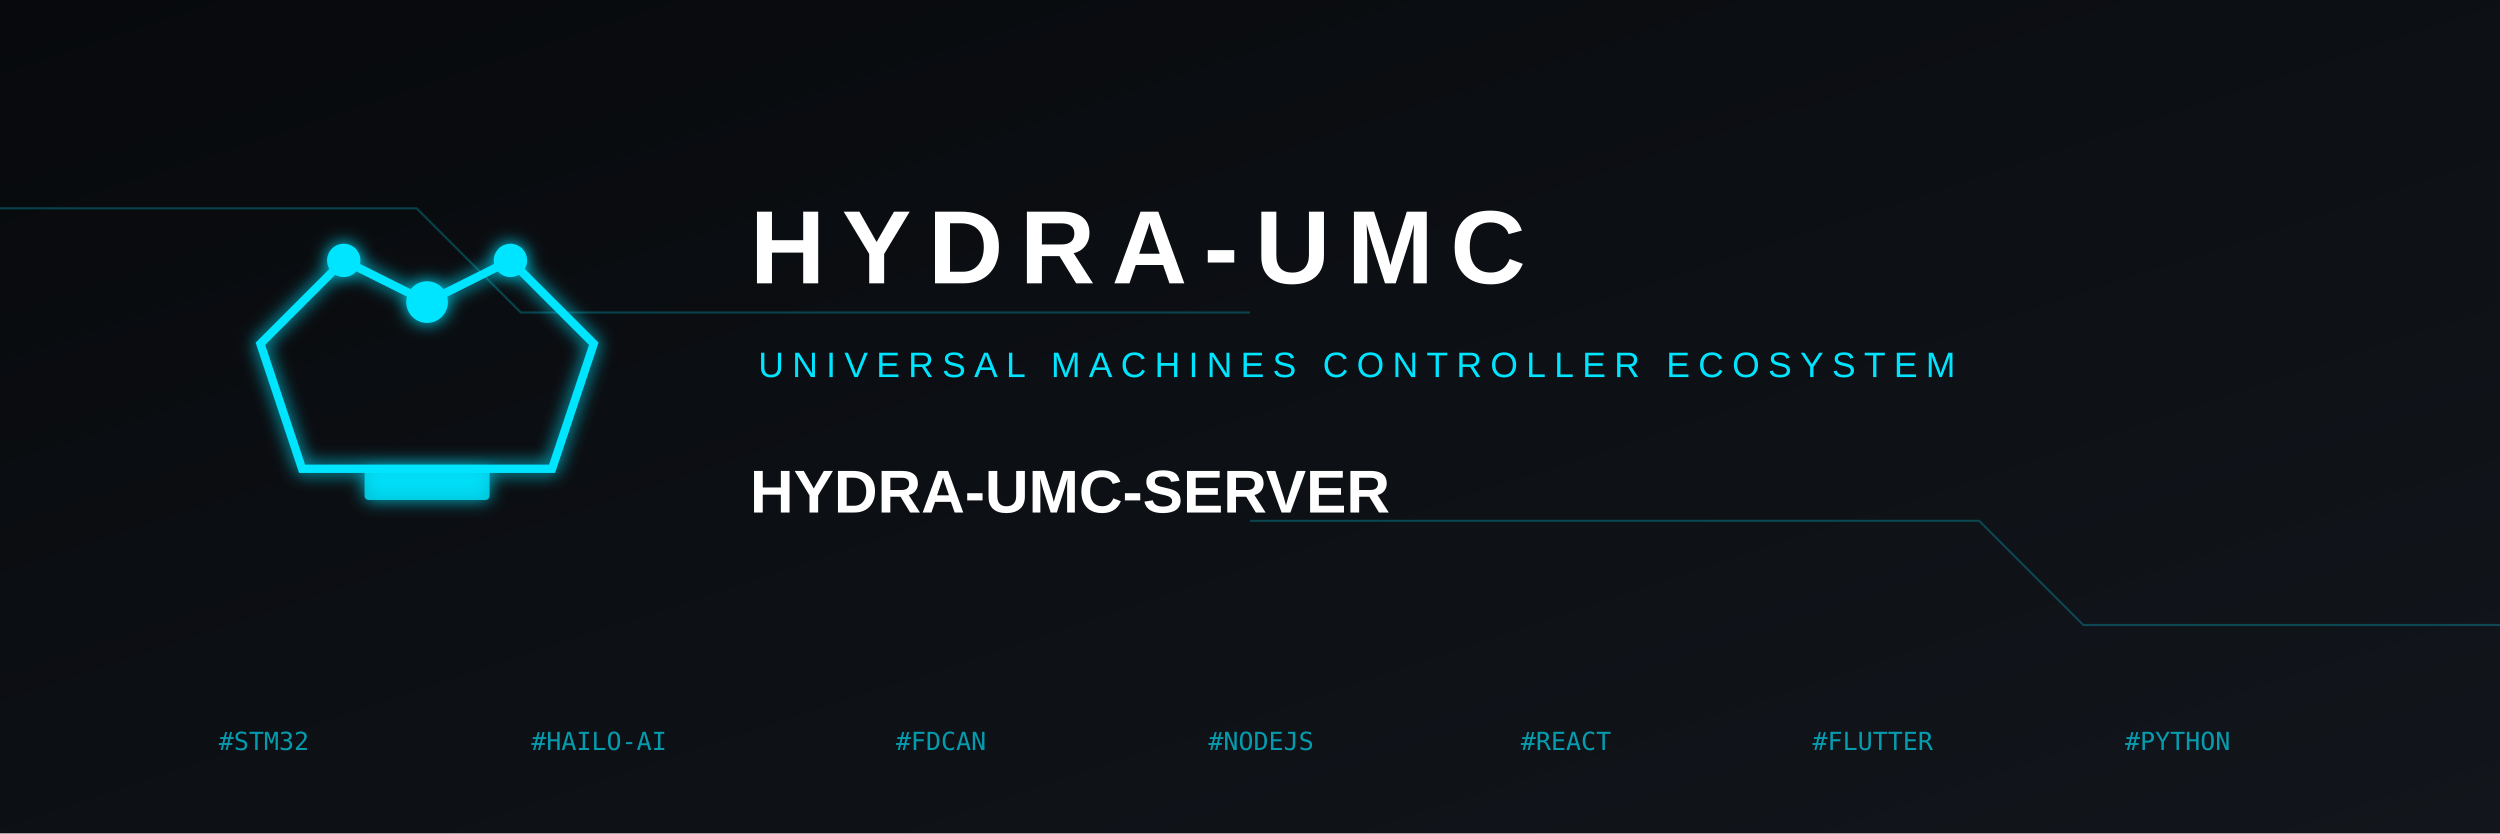
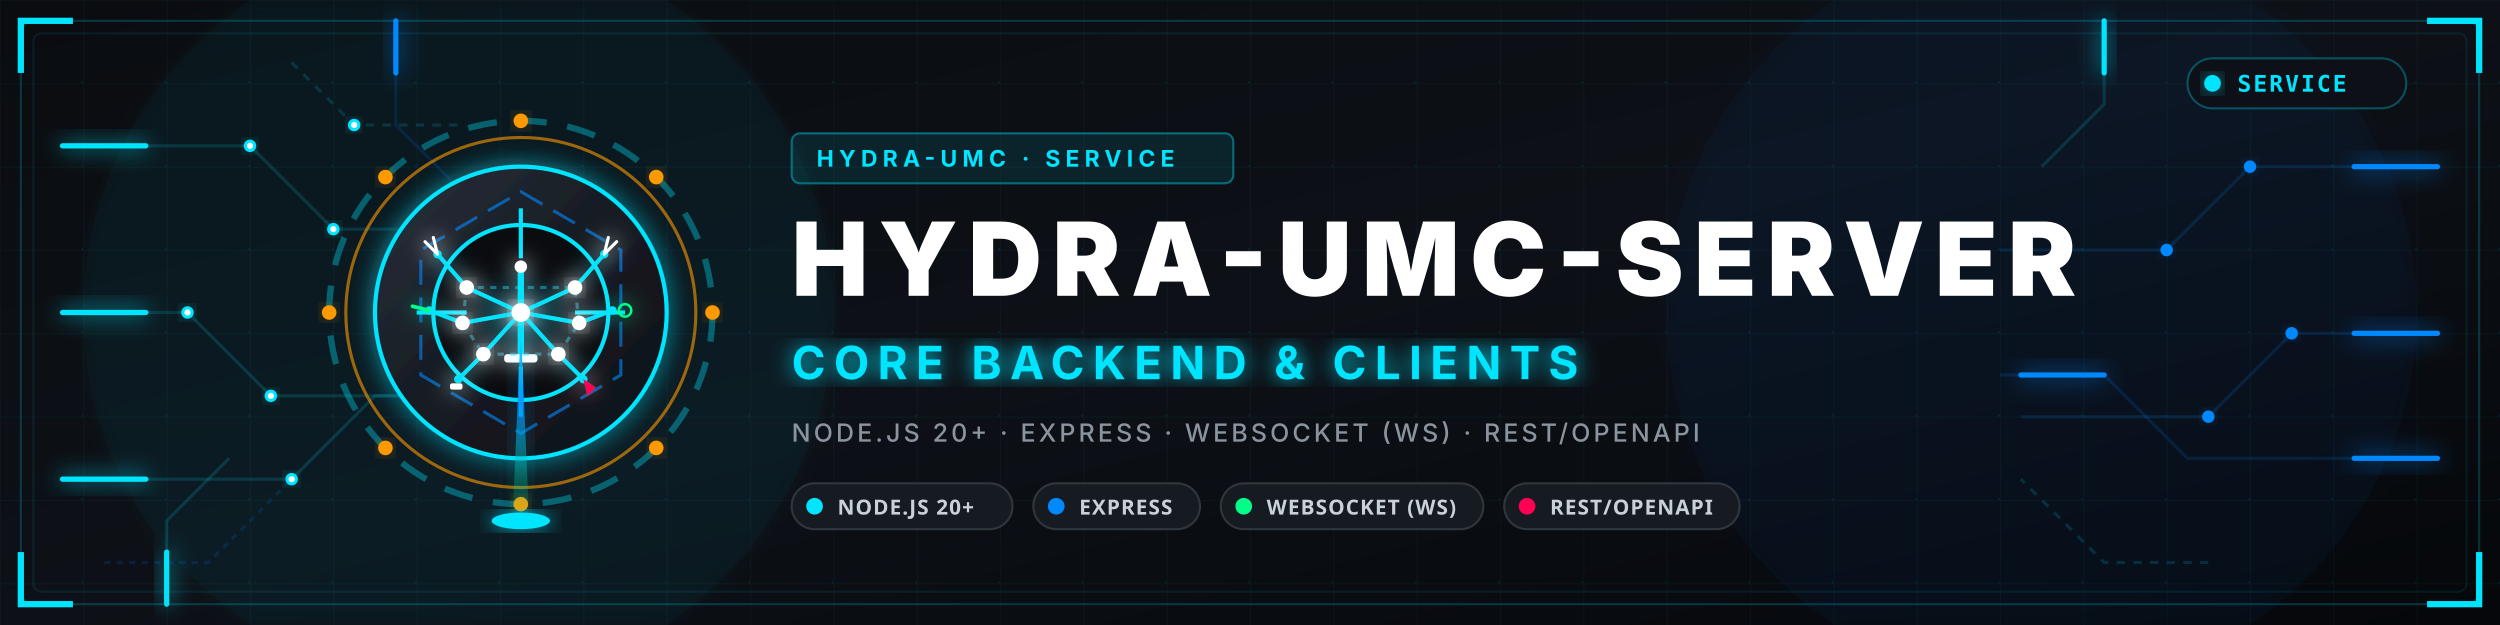
- <svg xmlns="http://www.w3.org/2000/svg" viewBox="0 0 1200 400" role="img" aria-labelledby="title desc">
+ <svg xmlns="http://www.w3.org/2000/svg" viewBox="0 0 1200 300" width="100%" height="100%">
  <defs>
-     <linearGradient id="bg" x1="0%" y1="0%" x2="100%" y2="100%">
-       <stop stop-color="#07090C" />
-       <stop offset="1" stop-color="#12161C" />
-     </linearGradient>
-     <filter id="g">
-       <feGaussianBlur stdDeviation="4" result="b" />
+     <linearGradient id="bgGlow" x1="0%" y1="0%" x2="100%" y2="100%">
+       <stop offset="0%" stop-color="#0A0C10" />
+       <stop offset="50%" stop-color="#0D1117" />
+       <stop offset="100%" stop-color="#05070A" />
+     </linearGradient>
+     <linearGradient id="cyanGlow" x1="0%" y1="0%" x2="100%" y2="0%">
+       <stop offset="0%" stop-color="#00E5FF" stop-opacity="0.8" />
+       <stop offset="100%" stop-color="#0088FF" stop-opacity="0.9" />
+     </linearGradient>
+     <linearGradient id="hydraCyanGlow" x1="0%" y1="0%" x2="100%" y2="100%">
+       <stop offset="0%" stop-color="#00F0FF" />
+       <stop offset="100%" stop-color="#0077FF" />
+     </linearGradient>
+     <linearGradient id="laserBeam" x1="0%" y1="0%" x2="0%" y2="100%">
+       <stop offset="0%" stop-color="#00E5FF" stop-opacity="1" />
+       <stop offset="40%" stop-color="#0088FF" stop-opacity="0.8" />
+       <stop offset="100%" stop-color="#00FF88" stop-opacity="0" />
+     </linearGradient>
+     <linearGradient id="metalGradient" x1="0%" y1="0%" x2="100%" y2="100%">
+       <stop offset="0%" stop-color="#2A303C" />
+       <stop offset="50%" stop-color="#161B22" />
+       <stop offset="100%" stop-color="#0D1117" />
+     </linearGradient>
+     <filter id="glowCyan" x="-20%" y="-20%" width="140%" height="140%">
+       <feGaussianBlur stdDeviation="5" result="blur" />
      <feMerge>
-         <feMergeNode in="b" />
+         <feMergeNode in="blur" />
        <feMergeNode in="SourceGraphic" />
      </feMerge>
    </filter>
+     <filter id="glowBlue" x="-20%" y="-20%" width="140%" height="140%">
+       <feGaussianBlur stdDeviation="6" result="blur" />
+       <feMerge>
+         <feMergeNode in="blur" />
+         <feMergeNode in="SourceGraphic" />
+       </feMerge>
+     </filter>
+     <filter id="glowBeam" x="-30%" y="-30%" width="160%" height="160%">
+       <feGaussianBlur stdDeviation="8" result="blur" />
+       <feMerge>
+         <feMergeNode in="blur" />
+         <feMergeNode in="SourceGraphic" />
+       </feMerge>
+     </filter>
+     <pattern id="cyberGrid" width="40" height="40" patternUnits="userSpaceOnUse">
+       <path d="M 40 0 L 0 0 0 40" fill="none" stroke="#00E5FF" stroke-opacity="0.04" stroke-width="1" />
+       <circle cx="40" cy="40" r="1" fill="#00E5FF" fill-opacity="0.1" />
+     </pattern>
+     <g id="pcbNode">
+       <circle cx="0" cy="0" r="3" fill="#00E5FF" filter="url(#glowCyan)" />
+       <circle cx="0" cy="0" r="1.5" fill="#FFFFFF" />
+     </g>
  </defs>
-   <rect width="1200" height="400" fill="url(#bg)" />
-   <g fill="none" stroke="#00E5FF" stroke-width="1" opacity=".25">
-     <path d="M0 100H200L250 150H600" />
-     <path d="M1200 300H1000L950 250H600" />
-   </g>
-   <g transform="translate(205 185)" filter="url(#g)">
-     <path d="M-60,40 -80,-20 -40,-60 0,-40 40,-60 80,-20 60,40Z" fill="none" stroke="#00E5FF" stroke-width="4" />
-     <circle cy="-40" r="10" fill="#00E5FF" />
-     <circle cx="-40" cy="-60" r="8" fill="#00E5FF" />
-     <circle cx="40" cy="-60" r="8" fill="#00E5FF" />
-     <rect x="-30" y="40" width="60" height="15" rx="2" fill="#00E5FF" opacity=".8" />
-   </g>
-   <text x="360" y="136" font-family="Arial,sans-serif" font-size="50" font-weight="bold" fill="#FFF" letter-spacing="8">HYDRA-UMC</text>
-   <text x="364" y="181" font-family="Arial,sans-serif" font-size="17" fill="#00E5FF" letter-spacing="4">UNIVERSAL MACHINES CONTROLLER ECOSYSTEM</text>
-   <text x="360" y="246" font-family="Arial,sans-serif" font-size="29" font-weight="bold" fill="#FFF">HYDRA-UMC-SERVER</text>
-   <g font-family="monospace" font-size="12" fill="#00E5FF" opacity=".65">
-     <text x="105" y="360">#STM32</text>
-     <text x="255" y="360">#HAILO-AI</text>
-     <text x="430" y="360">#FDCAN</text>
-     <text x="580" y="360">#NODEJS</text>
-     <text x="730" y="360">#REACT</text>
-     <text x="870" y="360">#FLUTTER</text>
-     <text x="1020" y="360">#PYTHON</text>
+   <rect width="1200" height="300" fill="url(#bgGlow)" />
+   <rect width="1200" height="300" fill="url(#cyberGrid)" />
+   <circle cx="220" cy="150" r="180" fill="#00E5FF" fill-opacity="0.03" filter="url(#glowCyan)">
+     <animate attributeName="fill-opacity" values="0.02;0.05;0.02" dur="6s" repeatCount="indefinite" />
+   </circle>
+   <circle cx="980" cy="150" r="180" fill="#0077FF" fill-opacity="0.03" filter="url(#glowBlue)">
+     <animate attributeName="fill-opacity" values="0.02;0.05;0.02" dur="6s" repeatCount="indefinite" />
+   </circle>
+   <rect x="10" y="10" width="1180" height="280" fill="none" stroke="#00E5FF" stroke-opacity="0.2" stroke-width="1" rx="6" />
+   <rect x="16" y="16" width="1168" height="268" fill="none" stroke="#00E5FF" stroke-opacity="0.08" stroke-width="1" rx="4" />
+   <path d="M 10 35 L 10 10 L 35 10" fill="none" stroke="#00E5FF" stroke-width="3">
+     <animate attributeName="stroke-opacity" values="0.6;1;0.6" dur="3s" repeatCount="indefinite" />
+   </path>
+   <path d="M 1190 35 L 1190 10 L 1165 10" fill="none" stroke="#00E5FF" stroke-width="3">
+     <animate attributeName="stroke-opacity" values="0.6;1;0.6" dur="3s" repeatCount="indefinite" />
+   </path>
+   <path d="M 10 265 L 10 290 L 35 290" fill="none" stroke="#00E5FF" stroke-width="3">
+     <animate attributeName="stroke-opacity" values="0.6;1;0.6" dur="3s" repeatCount="indefinite" />
+   </path>
+   <path d="M 1190 265 L 1190 290 L 1165 290" fill="none" stroke="#00E5FF" stroke-width="3">
+     <animate attributeName="stroke-opacity" values="0.6;1;0.6" dur="3s" repeatCount="indefinite" />
+   </path>
+   <g stroke="#00E5FF" stroke-opacity="0.15" stroke-width="1.5" fill="none">
+     <path d="M 30 70 L 120 70 L 160 110 L 240 110" />
+     <path d="M 30 150 L 90 150 L 130 190 L 220 190" />
+     <path d="M 30 230 L 140 230 L 180 190 L 210 190" />
+     <path d="M 80 290 L 80 250 L 110 220" />
+     <path d="M 190 10 L 190 60 L 220 90" stroke="#0077FF" stroke-opacity="0.15" />
+     <path d="M 140 30 L 170 60 L 220 60" stroke-dasharray="4,4" />
+     <path d="M 50 270 L 100 270 L 140 230" stroke="#0077FF" stroke-opacity="0.15" stroke-dasharray="3,3" />
+   </g>
+   <g fill="none" stroke-linecap="round" stroke-linejoin="round">
+     <path d="M 30 70 L 120 70 L 160 110 L 240 110" stroke="#00E5FF" stroke-width="2.5" stroke-dasharray="40, 240" filter="url(#glowCyan)">
+       <animate attributeName="stroke-dashoffset" values="280;0" dur="3s" repeatCount="indefinite" />
+     </path>
+     <path d="M 30 150 L 90 150 L 130 190 L 220 190" stroke="#00E5FF" stroke-width="2.5" stroke-dasharray="40, 220" filter="url(#glowCyan)">
+       <animate attributeName="stroke-dashoffset" values="260;0" dur="3.5s" repeatCount="indefinite" />
+     </path>
+     <path d="M 30 230 L 140 230 L 180 190 L 210 190" stroke="#00E5FF" stroke-width="2.5" stroke-dasharray="40, 230" filter="url(#glowCyan)">
+       <animate attributeName="stroke-dashoffset" values="270;0" dur="3.2s" repeatCount="indefinite" />
+     </path>
+     <path d="M 80 290 L 80 250 L 110 220" stroke="#00E5FF" stroke-width="2.5" stroke-dasharray="25, 100" filter="url(#glowCyan)">
+       <animate attributeName="stroke-dashoffset" values="125;0" dur="2.5s" repeatCount="indefinite" />
+     </path>
+     <path d="M 190 10 L 190 60 L 220 90" stroke="#0088FF" stroke-width="2.5" stroke-dasharray="25, 90" filter="url(#glowBlue)">
+       <animate attributeName="stroke-dashoffset" values="115;0" dur="2.8s" repeatCount="indefinite" />
+     </path>
+   </g>
+   <use href="#pcbNode" x="120" y="70" />
+   <use href="#pcbNode" x="160" y="110" />
+   <use href="#pcbNode" x="90" y="150" />
+   <use href="#pcbNode" x="130" y="190" />
+   <use href="#pcbNode" x="140" y="230" />
+   <use href="#pcbNode" x="170" y="60" />
+   <g stroke="#0088FF" stroke-opacity="0.15" stroke-width="1.5" fill="none">
+     <path d="M 1170 80 L 1080 80 L 1040 120 L 960 120" />
+     <path d="M 1170 160 L 1100 160 L 1060 200 L 970 200" />
+     <path d="M 1170 220 L 1050 220 L 1010 180 M 1010 180 L 960 180" />
+     <path d="M 1010 10 L 1010 50 L 980 80" stroke="#00E5FF" stroke-opacity="0.15" />
+     <path d="M 1060 270 L 1010 270 L 970 230" stroke="#00E5FF" stroke-opacity="0.15" stroke-dasharray="4,4" />
+   </g>
+   <g fill="none" stroke-linecap="round" stroke-linejoin="round">
+     <path d="M 1170 80 L 1080 80 L 1040 120 L 960 120" stroke="#0088FF" stroke-width="2.5" stroke-dasharray="40, 230" filter="url(#glowBlue)">
+       <animate attributeName="stroke-dashoffset" values="0;270" dur="3.5s" repeatCount="indefinite" />
+     </path>
+     <path d="M 1170 160 L 1100 160 L 1060 200 L 970 200" stroke="#0088FF" stroke-width="2.5" stroke-dasharray="40, 240" filter="url(#glowBlue)">
+       <animate attributeName="stroke-dashoffset" values="0;280" dur="3.8s" repeatCount="indefinite" />
+     </path>
+     <path d="M 1170 220 L 1050 220 L 1010 180 M 1010 180 L 960 180" stroke="#0088FF" stroke-width="2.5" stroke-dasharray="40, 250" filter="url(#glowBlue)">
+       <animate attributeName="stroke-dashoffset" values="0;290" dur="4s" repeatCount="indefinite" />
+     </path>
+     <path d="M 1010 10 L 1010 50 L 980 80" stroke="#00E5FF" stroke-width="2.5" stroke-dasharray="25, 95" filter="url(#glowCyan)">
+       <animate attributeName="stroke-dashoffset" values="0;120" dur="2.6s" repeatCount="indefinite" />
+     </path>
+   </g>
+   <circle cx="1080" cy="80" r="3" fill="#0088FF" filter="url(#glowBlue)" />
+   <circle cx="1040" cy="120" r="3" fill="#0088FF" filter="url(#glowBlue)" />
+   <circle cx="1100" cy="160" r="3" fill="#0088FF" filter="url(#glowBlue)" />
+   <circle cx="1060" cy="200" r="3" fill="#0088FF" filter="url(#glowBlue)" />
+   <g transform="translate(250, 150)">
+     <g>
+       <circle cx="0" cy="0" r="92" fill="none" stroke="#00E5FF" stroke-opacity="0.35" stroke-width="3" stroke-dasharray="14,10" />
+       <circle cx="0" cy="0" r="84" fill="none" stroke="#FF9900" stroke-opacity="0.6" stroke-width="1.5" />
+       <circle cx="92" cy="0" r="3.5" fill="#FF9900" filter="url(#glowBlue)" />
+       <circle cx="65" cy="65" r="3.5" fill="#FF9900" filter="url(#glowBlue)" />
+       <circle cx="0" cy="92" r="3.5" fill="#FF9900" filter="url(#glowBlue)" />
+       <circle cx="-65" cy="65" r="3.5" fill="#FF9900" filter="url(#glowBlue)" />
+       <circle cx="-92" cy="0" r="3.5" fill="#FF9900" filter="url(#glowBlue)" />
+       <circle cx="-65" cy="-65" r="3.5" fill="#FF9900" filter="url(#glowBlue)" />
+       <circle cx="0" cy="-92" r="3.5" fill="#FF9900" filter="url(#glowBlue)" />
+       <circle cx="65" cy="-65" r="3.5" fill="#FF9900" filter="url(#glowBlue)" />
+       <animateTransform attributeName="transform" type="rotate" from="0 0 0" to="360 0 0" dur="25s" repeatCount="indefinite" />
+     </g>
+     <circle cx="0" cy="0" r="70" fill="url(#metalGradient)" stroke="#00E5FF" stroke-width="2" filter="url(#glowCyan)" />
+     <g>
+       <polygon points="0,-58 48,-30 48,30 0,58 -48,30 -48,-30" fill="none" stroke="#0088FF" stroke-width="1.5" stroke-dasharray="12,6" opacity="0.6" />
+       <animateTransform attributeName="transform" type="rotate" from="360 0 0" to="0 0 0" dur="18s" repeatCount="indefinite" />
+     </g>
+     <circle cx="0" cy="0" r="42" fill="#0A0C10" stroke="#00E5FF" stroke-width="2" />
+     <line x1="-50" y1="0" x2="-26" y2="0" stroke="#00E5FF" stroke-width="2" />
+     <line x1="26" y1="0" x2="50" y2="0" stroke="#00E5FF" stroke-width="2" />
+     <line x1="0" y1="-50" x2="0" y2="-26" stroke="#00E5FF" stroke-width="2" />
+     <line x1="0" y1="26" x2="0" y2="50" stroke="#00E5FF" stroke-width="2" />
+     <g id="hydra8ArmSystem" filter="url(#glowCyan)">
+       <line x1="0" y1="0" x2="0" y2="22" stroke="#00E5FF" stroke-width="3" stroke-linecap="round" />
+       <rect x="-8" y="20" width="16" height="4" rx="1.5" fill="#FFFFFF" />
+       <line x1="0" y1="0" x2="0" y2="-22" stroke="#00E5FF" stroke-width="3" stroke-linecap="round" />
+       <circle cx="0" cy="-22" r="3" fill="#FFFFFF" />
+       <path d="M -26 -12 L -28 5 L -18 20 L 18 20 L 28 5 L 26 -12 Z" fill="none" stroke="#00E5FF" stroke-width="1.5" stroke-dasharray="3,3" opacity="0.4" />
+       <path d="M 0 0 L -26 -12 M 0 0 L -28 5 M 0 0 L -18 20 M 0 0 L 18 20 M 0 0 L 28 5 M 0 0 L 26 -12" stroke="#00E5FF" stroke-width="2" stroke-linecap="round" />
+       <g transform="translate(-26, -12)">
+         <g>
+           <animateTransform attributeName="transform" type="rotate" values="-25;15;-25" dur="3.4s" repeatCount="indefinite" />
+           <line x1="0" y1="0" x2="-14" y2="-16" stroke="#00E5FF" stroke-width="2" stroke-linecap="round" />
+           <circle cx="-14" cy="-16" r="2" fill="#00E5FF" />
+           <g transform="translate(-14, -16)">
+             <animateTransform attributeName="transform" type="rotate" values="30;-20;30" dur="3.4s" repeatCount="indefinite" />
+             <path d="M 0 0 L -6 -6 M 0 0 L -2 -8" stroke="#FFFFFF" stroke-width="1.5" stroke-linecap="round" />
+           </g>
+         </g>
+       </g>
+       <g transform="translate(-28, 5)">
+         <g>
+           <animateTransform attributeName="transform" type="rotate" values="-18;22;-18" dur="4.0s" repeatCount="indefinite" />
+           <line x1="0" y1="0" x2="-16" y2="-6" stroke="#00E5FF" stroke-width="2" stroke-linecap="round" />
+           <circle cx="-16" cy="-6" r="2" fill="#00E5FF" />
+           <g transform="translate(-16, -6)">
+             <animateTransform attributeName="transform" type="rotate" values="-25;25;-25" dur="4.0s" repeatCount="indefinite" />
+             <line x1="0" y1="0" x2="-8" y2="-2" stroke="#00FF88" stroke-width="1.8" stroke-linecap="round" />
+           </g>
+         </g>
+       </g>
+       <g transform="translate(-18, 20)">
+         <g>
+           <animateTransform attributeName="transform" type="rotate" values="-15;20;-15" dur="4.5s" repeatCount="indefinite" />
+           <line x1="0" y1="0" x2="-12" y2="12" stroke="#00E5FF" stroke-width="2" stroke-linecap="round" />
+           <circle cx="-12" cy="12" r="2" fill="#00E5FF" />
+           <g transform="translate(-12, 12)">
+             <animateTransform attributeName="transform" type="rotate" values="20;-15;20" dur="4.5s" repeatCount="indefinite" />
+             <rect x="-4" y="2" width="6" height="3" rx="1" fill="#FFFFFF" />
+           </g>
+         </g>
+       </g>
+       <g transform="translate(18, 20)">
+         <g>
+           <animateTransform attributeName="transform" type="rotate" values="15;-20;15" dur="4.2s" repeatCount="indefinite" />
+           <line x1="0" y1="0" x2="12" y2="12" stroke="#00E5FF" stroke-width="2" stroke-linecap="round" />
+           <circle cx="12" cy="12" r="2" fill="#00E5FF" />
+           <g transform="translate(12, 12)">
+             <animateTransform attributeName="transform" type="rotate" values="-20;15;-20" dur="4.2s" repeatCount="indefinite" />
+             <polygon points="0,0 6,4 2,8" fill="#FF0055" />
+           </g>
+         </g>
+       </g>
+       <g transform="translate(28, 5)">
+         <g>
+           <animateTransform attributeName="transform" type="rotate" values="22;-18;22" dur="3.8s" repeatCount="indefinite" />
+           <line x1="0" y1="0" x2="16" y2="-6" stroke="#00E5FF" stroke-width="2" stroke-linecap="round" />
+           <circle cx="16" cy="-6" r="2" fill="#00E5FF" />
+           <g transform="translate(16, -6)">
+             <animateTransform attributeName="transform" type="rotate" values="20;-20;20" dur="3.8s" repeatCount="indefinite" />
+             <circle cx="6" cy="0" r="3" fill="none" stroke="#00FF88" stroke-width="1.2" />
+           </g>
+         </g>
+       </g>
+       <g transform="translate(26, -12)">
+         <g>
+           <animateTransform attributeName="transform" type="rotate" values="25;-15;25" dur="3.2s" repeatCount="indefinite" />
+           <line x1="0" y1="0" x2="14" y2="-16" stroke="#00E5FF" stroke-width="2" stroke-linecap="round" />
+           <circle cx="14" cy="-16" r="2" fill="#00E5FF" />
+           <g transform="translate(14, -16)">
+             <animateTransform attributeName="transform" type="rotate" values="-30;20;-30" dur="3.2s" repeatCount="indefinite" />
+             <path d="M 0 0 L 6 -6 M 0 0 L 2 -8" stroke="#FFFFFF" stroke-width="1.5" stroke-linecap="round" />
+           </g>
+         </g>
+       </g>
+       <circle cx="0" cy="0" r="4.5" fill="#FFFFFF" filter="url(#glowCyan)" />
+       <circle cx="-26" cy="-12" r="3.5" fill="#FFFFFF" filter="url(#glowCyan)" />
+       <circle cx="-28" cy="5" r="3.5" fill="#FFFFFF" filter="url(#glowCyan)" />
+       <circle cx="-18" cy="20" r="3.5" fill="#FFFFFF" filter="url(#glowCyan)" />
+       <circle cx="18" cy="20" r="3.5" fill="#FFFFFF" filter="url(#glowCyan)" />
+       <circle cx="28" cy="5" r="3.5" fill="#FFFFFF" filter="url(#glowCyan)" />
+       <circle cx="26" cy="-12" r="3.5" fill="#FFFFFF" filter="url(#glowCyan)" />
+     </g>
+   </g>
+   <path d="M 250 157 L 246 250 L 254 250 Z" fill="url(#laserBeam)" filter="url(#glowBeam)">
+     <animate attributeName="opacity" values="0.3;1;0.3" dur="1.2s" repeatCount="indefinite" />
+   </path>
+   <ellipse cx="250" cy="250" rx="14" ry="4" fill="#00E5FF" filter="url(#glowCyan)">
+     <animate attributeName="rx" values="10;18;10" dur="1.2s" repeatCount="indefinite" />
+     <animate attributeName="opacity" values="0.4;1;0.4" dur="1.2s" repeatCount="indefinite" />
+   </ellipse>
+   <g transform="translate(380, 0)">
+     <g transform="translate(0, 82)">
+       <rect x="0" y="-18" width="212" height="24" rx="4" fill="#00E5FF" fill-opacity="0.1" stroke="#00E5FF" stroke-opacity="0.4" stroke-width="1">
+         <animate attributeName="stroke-opacity" values="0.3;0.8;0.3" dur="4s" repeatCount="indefinite" />
+       </rect>
+       <text x="12" y="-2" font-family="'Inter', 'Segoe UI', 'Roboto', sans-serif" font-weight="700" font-size="11" fill="#00E5FF" letter-spacing="2.5">HYDRA-UMC · SERVICE</text>
+     </g>
+     <text x="0" y="142" font-family="'Inter', 'Segoe UI', 'Roboto', sans-serif" font-weight="900" font-size="49" fill="#FFFFFF" letter-spacing="5">HYDRA-UMC-SERVER</text>
+     <text x="0" y="182" font-family="'Inter', 'Segoe UI', 'Roboto', sans-serif" font-weight="700" font-size="22" fill="#00E5FF" letter-spacing="4" filter="url(#glowCyan)">CORE BACKEND &amp; CLIENTS</text>
+     <text x="0" y="212" font-family="'Inter', 'Segoe UI', 'Roboto', sans-serif" font-weight="500" font-size="12" fill="#8B949E" letter-spacing="1.5">NODE.JS 20+ · EXPRESS · WEBSOCKET (WS) · REST/OPENAPI</text>
+     <g transform="translate(0, 232)">
+       <rect x="0" y="0" width="106" height="22" rx="11" fill="#161B22" stroke="#30363D" stroke-width="1" />
+       <circle cx="11" cy="11" r="4" fill="#00E5FF">
+         <animate attributeName="opacity" values="0.5;1;0.5" dur="2.0s" repeatCount="indefinite" />
+       </circle>
+       <text x="22" y="15" font-family="sans-serif" font-weight="600" font-size="10" fill="#C9D1D9" letter-spacing="0.5">NODE.JS 20+</text>
+       <rect x="116" y="0" width="80" height="22" rx="11" fill="#161B22" stroke="#30363D" stroke-width="1" />
+       <circle cx="127" cy="11" r="4" fill="#0088FF">
+         <animate attributeName="opacity" values="0.5;1;0.5" dur="2.2s" repeatCount="indefinite" />
+       </circle>
+       <text x="138" y="15" font-family="sans-serif" font-weight="600" font-size="10" fill="#C9D1D9" letter-spacing="0.5">EXPRESS</text>
+       <rect x="206" y="0" width="126" height="22" rx="11" fill="#161B22" stroke="#30363D" stroke-width="1" />
+       <circle cx="217" cy="11" r="4" fill="#00FF88">
+         <animate attributeName="opacity" values="0.5;1;0.5" dur="2.4s" repeatCount="indefinite" />
+       </circle>
+       <text x="228" y="15" font-family="sans-serif" font-weight="600" font-size="10" fill="#C9D1D9" letter-spacing="0.5">WEBSOCKET (WS)</text>
+       <rect x="342" y="0" width="113" height="22" rx="11" fill="#161B22" stroke="#30363D" stroke-width="1" />
+       <circle cx="353" cy="11" r="4" fill="#FF0055">
+         <animate attributeName="opacity" values="0.5;1;0.5" dur="2.6s" repeatCount="indefinite" />
+       </circle>
+       <text x="364" y="15" font-family="sans-serif" font-weight="600" font-size="10" fill="#C9D1D9" letter-spacing="0.5">REST/OPENAPI</text>
+     </g>
+   </g>
+   <g transform="translate(1060, 42)">
+     <rect x="-10" y="-14" width="105" height="24" rx="12" fill="#0D1117" stroke="#00E5FF" stroke-opacity="0.3" stroke-width="1" />
+     <circle cx="2" cy="-2" r="4" fill="#00E5FF" filter="url(#glowCyan)">
+       <animate attributeName="opacity" values="0.3;1;0.3" dur="1.5s" repeatCount="indefinite" />
+     </circle>
+     <text x="14" y="2" font-family="monospace" font-weight="700" font-size="11" fill="#00E5FF" letter-spacing="1">SERVICE</text>
  </g>
</svg>
